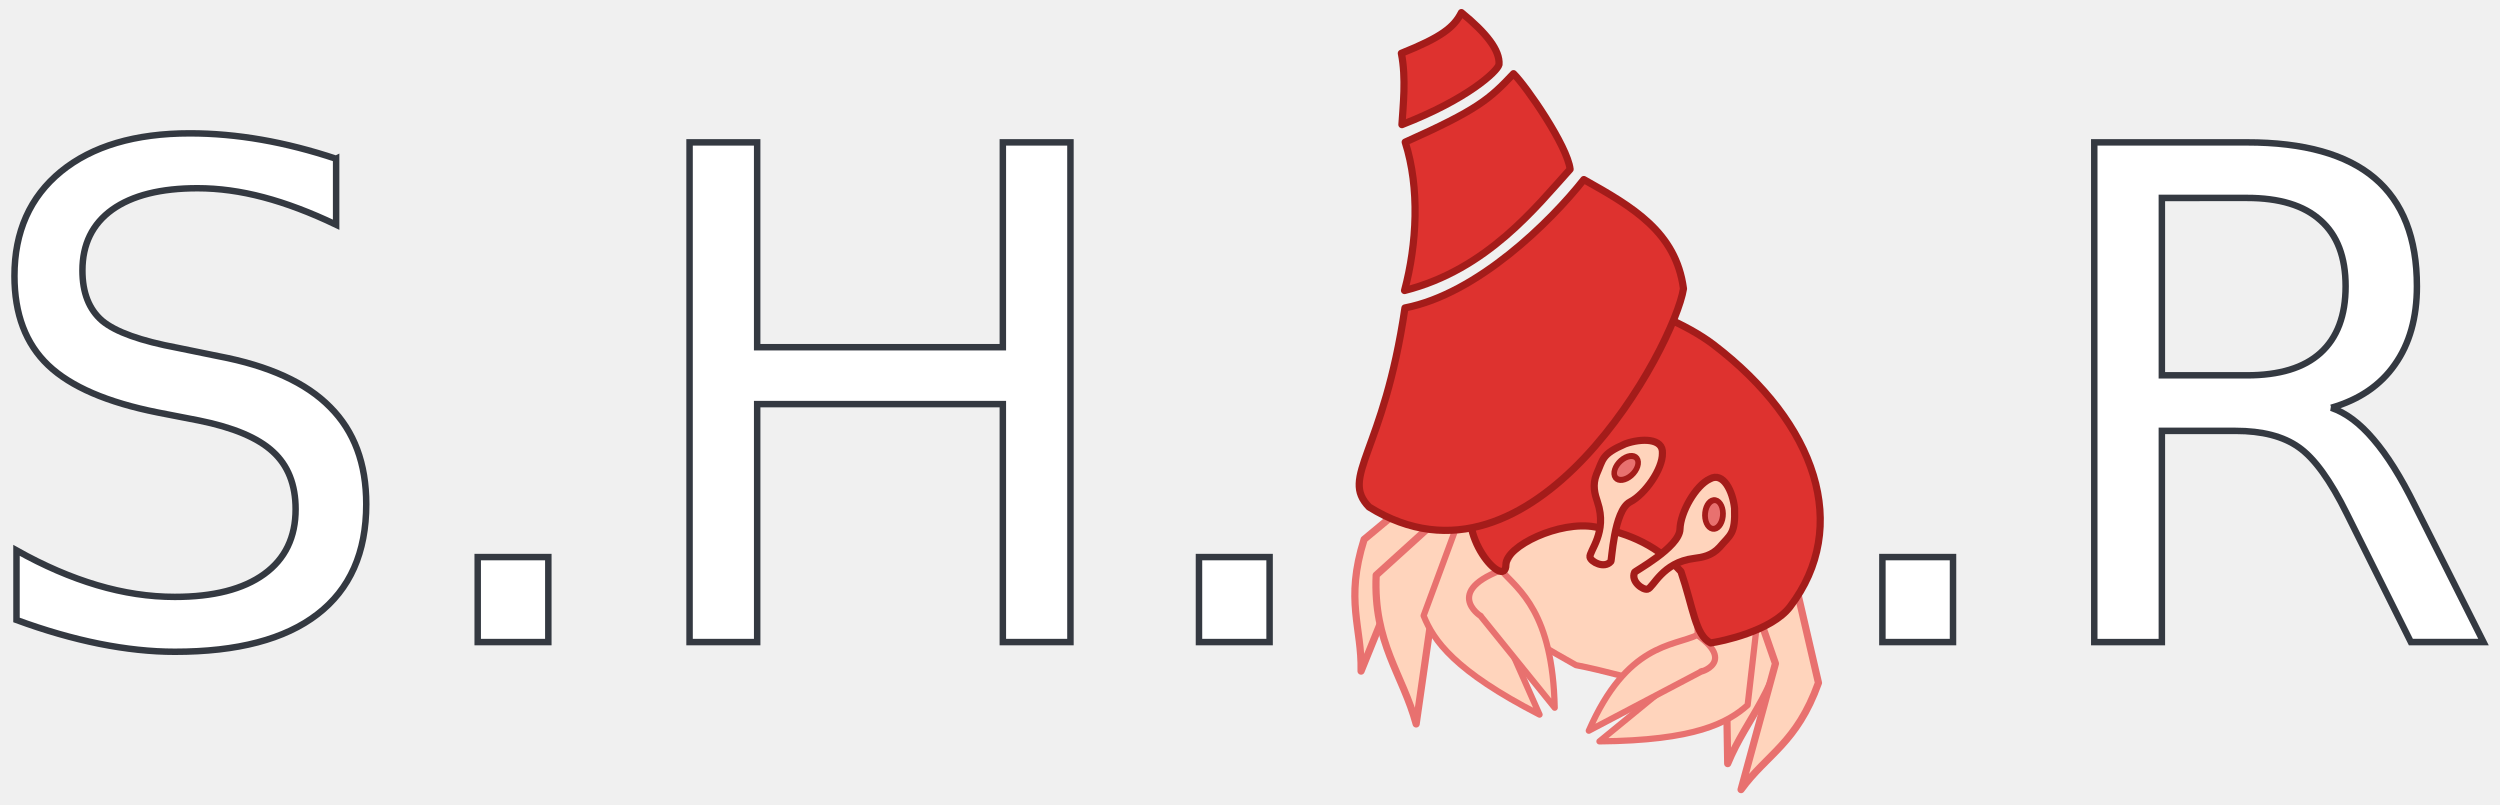
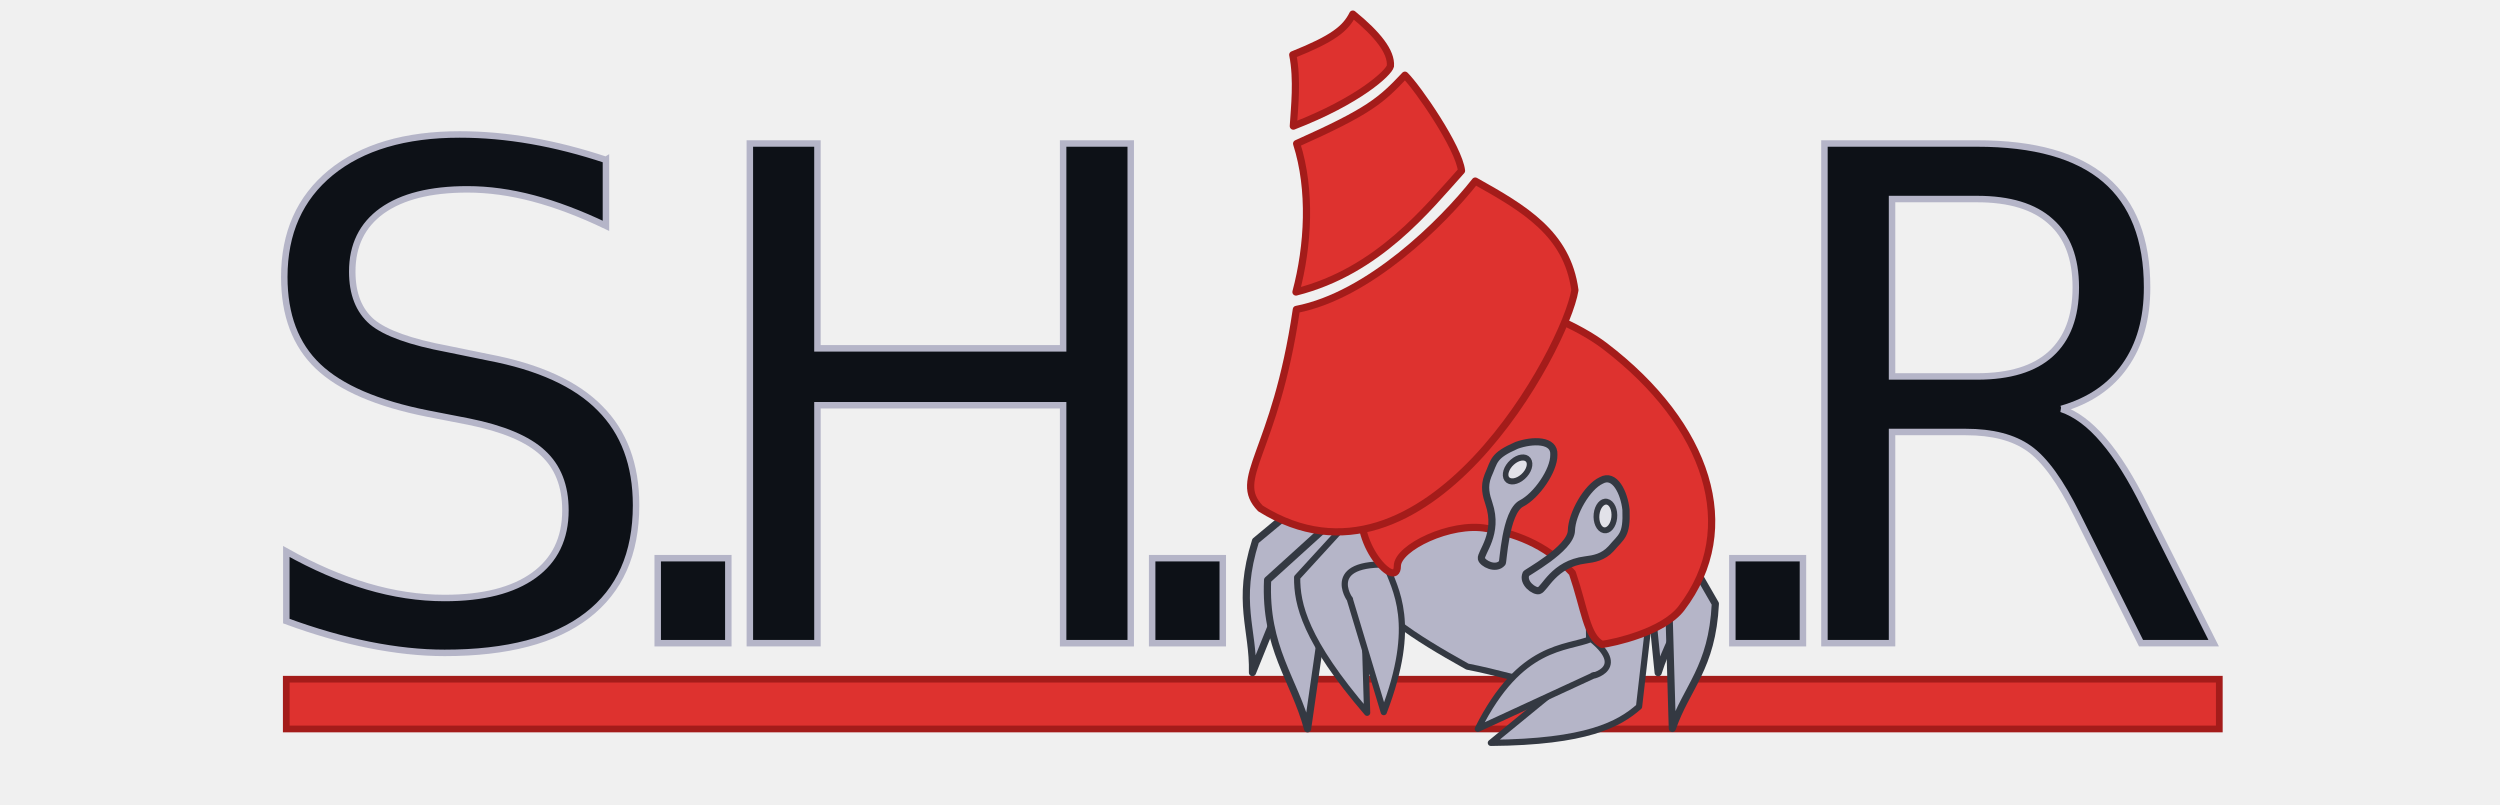
- <svg xmlns="http://www.w3.org/2000/svg" width="222.36mm" height="71.55mm" viewBox="0 0 222.36 71.55" version="1.1" id="svg4551">
+ <svg xmlns="http://www.w3.org/2000/svg" width="840.416" height="270.426" viewBox="0 0 222.36 71.55" version="1.1" id="svg4551" xml:space="preserve">
  <defs id="defs4545" />
  <g id="layer1" transform="translate(-13.2753,-11.22702)">
-     <path style="fill:#ffd4bc;fill-opacity:1;stroke:#e8716f;stroke-width:0.641;stroke-linecap:butt;stroke-linejoin:round;stroke-miterlimit:4;stroke-dasharray:none;stroke-dashoffset:6.667;stroke-opacity:1;paint-order:normal" d="m 166.46,59.838 c -3.932,-6.504 -5.71,-1.663 -8.057,0.184 l 8.344,7.222 0.196,11.902 c 1.732,-4.225 4.705,-6.66 5.194,-12.681 z" id="rect5675-3-2" />
-     <path style="fill:#ffd4bc;fill-opacity:1;stroke:#e8716f;stroke-width:0.641;stroke-linecap:butt;stroke-linejoin:round;stroke-miterlimit:4;stroke-dasharray:none;stroke-dashoffset:6.667;stroke-opacity:1;paint-order:normal" d="m 141.539,53.441 c 5.479,-5.726 5.21,-1.262 6.458,0.512 l -9.304,6.187 -4.359,10.778 c 0.089,-3.904 -1.459,-6.237 0.271,-11.714 z" id="rect5675-5-9-5" />
-     <path style="fill:#ffd4bc;fill-opacity:1;stroke:#e8716f;stroke-width:0.641;stroke-linecap:butt;stroke-linejoin:round;stroke-miterlimit:4;stroke-dasharray:none;stroke-dashoffset:6.667;stroke-opacity:1;paint-order:normal" d="m 142.143,56.525 c 4.719,-5.958 5.874,-0.931 7.969,1.196 l -9.186,6.114 -1.692,11.783 c -1.187,-4.41 -3.829,-7.199 -3.556,-13.234 z" id="rect5675-3" />
-     <g aria-label="S.H.  .R" style="font-style:normal;font-weight:normal;font-size:6.097px;line-height:1.25;font-family:sans-serif;letter-spacing:0px;word-spacing:0px;fill:#ffffff;fill-opacity:1;stroke:#343941;stroke-width:0.576;stroke-miterlimit:4;stroke-dasharray:none;stroke-opacity:1" id="text5935">
-       <path d="m 43.172,25.349 v 5.865 q -3.423,-1.637 -6.46,-2.441 -3.036,-0.804 -5.865,-0.804 -4.912,0 -7.591,1.905 -2.649,1.905 -2.649,5.418 0,2.947 1.756,4.465 1.786,1.488 6.728,2.411 l 3.632,0.744 q 6.728,1.28 9.913,4.525 3.215,3.215 3.215,8.633 0,6.46 -4.346,9.794 -4.317,3.334 -12.682,3.334 -3.156,0 -6.728,-0.714 -3.543,-0.714 -7.353,-2.114 v -6.192 q 3.662,2.054 7.174,3.096 3.513,1.042 6.906,1.042 5.15,0 7.948,-2.024 2.798,-2.024 2.798,-5.775 0,-3.275 -2.024,-5.12 -1.995,-1.846 -6.579,-2.769 l -3.662,-0.714 q -6.728,-1.34 -9.735,-4.197 -3.007,-2.858 -3.007,-7.948 0,-5.894 4.138,-9.288 4.168,-3.394 11.461,-3.394 3.126,0 6.371,0.566 3.245,0.566 6.639,1.697 z" style="font-style:normal;font-variant:normal;font-weight:normal;font-stretch:normal;font-size:60.968px;font-family:'Rockwell Condensed';-inkscape-font-specification:'Rockwell Condensed, ';fill:#ffffff;fill-opacity:1;stroke:#343941;stroke-width:0.576;stroke-miterlimit:4;stroke-dasharray:none;stroke-opacity:1" id="path896" />
-       <path d="m 55.764,60.775 h 6.281 v 7.561 h -6.281 z" style="font-style:normal;font-variant:normal;font-weight:normal;font-stretch:normal;font-size:60.968px;font-family:'Rockwell Condensed';-inkscape-font-specification:'Rockwell Condensed, ';fill:#ffffff;fill-opacity:1;stroke:#343941;stroke-width:0.576;stroke-miterlimit:4;stroke-dasharray:none;stroke-opacity:1" id="path898" />
-       <path d="m 74.608,23.89 h 6.013 V 42.109 H 102.472 V 23.89 h 6.013 v 44.446 h -6.013 V 47.17 H 80.622 V 68.336 H 74.608 Z" style="font-style:normal;font-variant:normal;font-weight:normal;font-stretch:normal;font-size:60.968px;font-family:'Rockwell Condensed';-inkscape-font-specification:'Rockwell Condensed, ';fill:#ffffff;fill-opacity:1;stroke:#343941;stroke-width:0.576;stroke-miterlimit:4;stroke-dasharray:none;stroke-opacity:1" id="path900" />
-       <path d="m 119.917,60.775 h 6.281 v 7.561 h -6.281 z" style="font-style:normal;font-variant:normal;font-weight:normal;font-stretch:normal;font-size:60.968px;font-family:'Rockwell Condensed';-inkscape-font-specification:'Rockwell Condensed, ';fill:#ffffff;fill-opacity:1;stroke:#343941;stroke-width:0.576;stroke-miterlimit:4;stroke-dasharray:none;stroke-opacity:1" id="path902" />
-       <path d="m 180.703,60.775 h 6.281 v 7.561 h -6.281 z" style="font-style:normal;font-variant:normal;font-weight:normal;font-stretch:normal;font-size:60.968px;font-family:'Rockwell Condensed';-inkscape-font-specification:'Rockwell Condensed, ';fill:#ffffff;fill-opacity:1;stroke:#343941;stroke-width:0.576;stroke-miterlimit:4;stroke-dasharray:none;stroke-opacity:1" id="path904" />
-       <path d="m 220.623,47.497 q 1.935,0.655 3.751,2.798 1.846,2.143 3.691,5.894 l 6.103,12.146 h -6.46 l -5.686,-11.402 q -2.203,-4.465 -4.287,-5.924 -2.054,-1.459 -5.626,-1.459 h -6.549 V 68.336 H 199.547 V 23.89 h 13.575 q 7.621,0 11.372,3.185 3.751,3.185 3.751,9.616 0,4.197 -1.965,6.966 -1.935,2.769 -5.656,3.84 z m -15.063,-18.665 v 15.778 h 7.561 q 4.346,0 6.549,-1.995 2.233,-2.024 2.233,-5.924 0,-3.9 -2.233,-5.865 -2.203,-1.995 -6.549,-1.995 z" style="font-style:normal;font-variant:normal;font-weight:normal;font-stretch:normal;font-size:60.968px;font-family:'Rockwell Condensed';-inkscape-font-specification:'Rockwell Condensed, ';fill:#ffffff;fill-opacity:1;stroke:#343941;stroke-width:0.576;stroke-miterlimit:4;stroke-dasharray:none;stroke-opacity:1" id="path906" />
+     <g aria-label="S.H.  .R" style="font-style:normal;font-weight:normal;font-size:6.097px;line-height:1.25;font-family:sans-serif;letter-spacing:0px;word-spacing:0px;fill:#ffffff;fill-opacity:1;stroke:#343941;stroke-width:0.576;stroke-miterlimit:4;stroke-dasharray:none;stroke-opacity:1" id="text5935" />
+     <path d="m 67.171,25.448 v 5.865 q -3.423,-1.637 -6.46,-2.441 -3.036,-0.804 -5.865,-0.804 -4.912,0 -7.591,1.905 -2.649,1.905 -2.649,5.418 0,2.947 1.756,4.465 1.786,1.488 6.728,2.411 l 3.632,0.744 q 6.728,1.28 9.913,4.525 3.215,3.215 3.215,8.633 0,6.46 -4.346,9.794 -4.317,3.334 -12.682,3.334 -3.156,0 -6.728,-0.714 -3.543,-0.714 -7.353,-2.114 v -6.192 q 3.662,2.054 7.174,3.096 3.513,1.042 6.906,1.042 5.15,0 7.948,-2.024 2.798,-2.024 2.798,-5.775 0,-3.275 -2.024,-5.12 -1.995,-1.846 -6.579,-2.769 l -3.662,-0.714 q -6.728,-1.34 -9.735,-4.197 -3.007,-2.858 -3.007,-7.948 0,-5.894 4.138,-9.288 4.168,-3.394 11.461,-3.394 3.126,0 6.371,0.566 3.245,0.566 6.639,1.697 z" style="font-style:normal;font-variant:normal;font-weight:normal;font-stretch:normal;font-size:60.968px;line-height:1.25;font-family:'Rockwell Condensed';-inkscape-font-specification:'Rockwell Condensed, ';letter-spacing:0px;word-spacing:0px;fill:#0d1117;fill-opacity:1;stroke:#b5b5c8;stroke-width:0.576;stroke-miterlimit:4;stroke-dasharray:none;stroke-opacity:1" id="path896" />
+     <path d="m 71.775,60.874 h 6.281 v 7.561 h -6.281 z" style="font-style:normal;font-variant:normal;font-weight:normal;font-stretch:normal;font-size:60.968px;line-height:1.25;font-family:'Rockwell Condensed';-inkscape-font-specification:'Rockwell Condensed, ';letter-spacing:0px;word-spacing:0px;fill:#0d1117;fill-opacity:1;stroke:#b5b5c8;stroke-width:0.576;stroke-miterlimit:4;stroke-dasharray:none;stroke-opacity:1" id="path898" />
+     <path d="m 79.969,23.99 h 6.013 V 42.209 H 107.834 V 23.99 h 6.013 v 44.446 h -6.013 V 47.269 H 85.983 v 21.166 h -6.013 z" style="font-style:normal;font-variant:normal;font-weight:normal;font-stretch:normal;font-size:60.968px;line-height:1.25;font-family:'Rockwell Condensed';-inkscape-font-specification:'Rockwell Condensed, ';letter-spacing:0px;word-spacing:0px;fill:#0d1117;fill-opacity:1;stroke:#b5b5c8;stroke-width:0.576;stroke-miterlimit:4;stroke-dasharray:none;stroke-opacity:1" id="path900" />
+     <path d="m 115.753,60.874 h 6.281 v 7.561 h -6.281 z" style="font-style:normal;font-variant:normal;font-weight:normal;font-stretch:normal;font-size:60.968px;line-height:1.25;font-family:'Rockwell Condensed';-inkscape-font-specification:'Rockwell Condensed, ';letter-spacing:0px;word-spacing:0px;fill:#0d1117;fill-opacity:1;stroke:#b5b5c8;stroke-width:0.576;stroke-miterlimit:4;stroke-dasharray:none;stroke-opacity:1" id="path902" />
+     <path d="m 167.356,60.874 h 6.281 v 7.561 h -6.281 z" style="font-style:normal;font-variant:normal;font-weight:normal;font-stretch:normal;font-size:60.968px;line-height:1.25;font-family:'Rockwell Condensed';-inkscape-font-specification:'Rockwell Condensed, ';letter-spacing:0px;word-spacing:0px;fill:#0d1117;fill-opacity:1;stroke:#b5b5c8;stroke-width:0.576;stroke-miterlimit:4;stroke-dasharray:none;stroke-opacity:1" id="path904" />
+     <path d="m 196.624,47.597 q 1.935,0.655 3.751,2.798 1.846,2.143 3.691,5.894 l 6.103,12.146 h -6.46 l -5.686,-11.402 q -2.203,-4.465 -4.287,-5.924 -2.054,-1.459 -5.626,-1.459 h -6.549 V 68.435 H 175.548 V 23.99 h 13.575 q 7.621,0 11.372,3.185 3.751,3.185 3.751,9.616 0,4.197 -1.965,6.966 -1.935,2.769 -5.656,3.84 z m -15.063,-18.665 v 15.778 h 7.561 q 4.346,0 6.549,-1.995 2.233,-2.024 2.233,-5.924 0,-3.9 -2.233,-5.865 -2.203,-1.995 -6.549,-1.995 z" style="font-style:normal;font-variant:normal;font-weight:normal;font-stretch:normal;font-size:60.968px;line-height:1.25;font-family:'Rockwell Condensed';-inkscape-font-specification:'Rockwell Condensed, ';letter-spacing:0px;word-spacing:0px;fill:#0d1117;fill-opacity:1;stroke:#b5b5c8;stroke-width:0.576;stroke-miterlimit:4;stroke-dasharray:none;stroke-opacity:1" id="path906" />
+     <rect style="fill:#de322f;fill-opacity:1;stroke:#a41c1a;stroke-width:0.598;stroke-dasharray:none;stroke-opacity:1" id="rect311" width="4.427" height="171.932" x="71.638" y="-210.67" transform="rotate(90)" />
+     <g id="g2395" transform="translate(0.1322917,0.03307292)">
+       <path style="fill:#b5b5c8;fill-opacity:1;stroke:#343942;stroke-width:0.641;stroke-linecap:butt;stroke-linejoin:round;stroke-miterlimit:4;stroke-dasharray:none;stroke-dashoffset:6.667;stroke-opacity:1;paint-order:normal" d="m 158.536,51.823 c -4.46,-6.154 -5.829,-1.181 -8.013,0.855 l 8.917,6.501 1.187,11.844 c 1.374,-4.355 4.134,-7.029 4.119,-13.07 z" id="rect5675-3-2" />
+       <path style="fill:#b5b5c8;fill-opacity:1;stroke:#343942;stroke-width:0.641;stroke-linecap:butt;stroke-linejoin:round;stroke-miterlimit:4;stroke-dasharray:none;stroke-dashoffset:6.667;stroke-opacity:1;paint-order:normal" d="m 131.749,53.54 c 5.479,-5.726 5.21,-1.262 6.458,0.512 l -9.304,6.187 -4.359,10.778 c 0.089,-3.904 -1.459,-6.237 0.271,-11.714 z" id="rect5675-5-9-5" />
+       <path style="fill:#b5b5c8;fill-opacity:1;stroke:#343942;stroke-width:0.641;stroke-linecap:butt;stroke-linejoin:round;stroke-miterlimit:4;stroke-dasharray:none;stroke-dashoffset:6.667;stroke-opacity:1;paint-order:normal" d="m 132.353,56.922 c 4.719,-5.958 5.874,-0.931 7.969,1.196 l -9.186,6.114 -1.692,11.783 c -1.187,-4.41 -3.829,-7.199 -3.556,-13.234 z" id="rect5675-3" />
+       <path style="fill:#b5b5c8;fill-opacity:1;stroke:#343942;stroke-width:0.554;stroke-linecap:butt;stroke-linejoin:round;stroke-miterlimit:4;stroke-dasharray:none;stroke-dashoffset:6.667;stroke-opacity:1;paint-order:normal" d="m 137.599,54.996 c 10.963,-3.57 17.9,0.023 21.69,9.21 l -2.798,8.056 c -1.455,1.631 -7.874,-0.83 -12.832,-1.776 -4.912,-2.738 -8.34,-4.976 -9.808,-7.906 z" id="rect5651-0" />
+       <path style="fill:#b5b5c8;fill-opacity:1;stroke:#343942;stroke-width:0.554;stroke-linecap:butt;stroke-linejoin:round;stroke-miterlimit:4;stroke-dasharray:none;stroke-dashoffset:6.667;stroke-opacity:1;paint-order:normal" d="m 133.865,56.705 c 3.102,-5.21 6.312,-11.549 7.757,0.436 l -7.217,6.144 0.336,11.305 c -5.533,-6.453 -6.245,-9.658 -6.224,-12.042 z" id="rect5680-4" />
+       <path style="fill:#b5b5c8;fill-opacity:1;stroke:#343942;stroke-width:0.554;stroke-linecap:butt;stroke-linejoin:round;stroke-miterlimit:4;stroke-dasharray:none;stroke-dashoffset:6.667;stroke-opacity:1;paint-order:normal" d="m 159.831,66.176 c 1.9,-5.759 4.581,-12.342 -5.419,-5.556 l 0.095,9.472 -8.76,7.175 c 8.504,-0.073 11.393,-1.643 13.18,-3.225 z" id="rect5680-5-6" />
+       <path style="fill:#b5b5c8;fill-opacity:1;stroke:#343942;stroke-width:0.641;stroke-linecap:butt;stroke-linejoin:round;stroke-miterlimit:4;stroke-dasharray:none;stroke-dashoffset:6.667;stroke-opacity:1;paint-order:normal" d="m 161.219,57.098 c -3.142,-7.263 -4.444,-2.981 -6.232,-1.747 l 6.567,9.016 0.333,11.618 c 1.276,-3.694 3.54,-5.351 3.826,-11.088 z" id="rect5675-5-9" />
+       <path style="fill:#b5b5c8;fill-opacity:1;stroke:#343942;stroke-width:0.554;stroke-linecap:butt;stroke-linejoin:round;stroke-miterlimit:4;stroke-dasharray:none;stroke-dashoffset:6.667;stroke-opacity:1;paint-order:normal" d="m 154.951,71.237 -10.365,4.785 c 3.791,-7.583 7.874,-7.091 10.085,-7.999 3.654,2.911 -0.766,3.481 0.28,3.214 z" id="rect5680-4-6-5" />
+       <path style="fill:#b5b5c8;fill-opacity:1;stroke:#343942;stroke-width:0.554;stroke-linecap:butt;stroke-linejoin:round;stroke-miterlimit:4;stroke-dasharray:none;stroke-dashoffset:6.667;stroke-opacity:1;paint-order:normal" d="m 133.185,64.44 3.036,10.092 c 3.035,-7.912 1.013,-10.889 0.189,-13.129 -5.819,-0.116 -2.863,3.6 -3.225,3.037 z" id="rect5680-4-6" />
+       <path style="fill:#de322f;fill-opacity:1;stroke:#a41c1a;stroke-width:0.641;stroke-linecap:butt;stroke-linejoin:round;stroke-miterlimit:4;stroke-dasharray:none;stroke-dashoffset:6.667;stroke-opacity:1;paint-order:normal" d="m 162.702,65.289 c -1.649,2.163 -6.101,3.091 -7.067,3.222 -1.371,-0.687 -1.532,-3.108 -2.642,-6.359 -2.448,-2.679 -5.334,-3.533 -7.637,-3.958 -3.151,-0.582 -7.924,1.702 -7.928,3.351 -0.006,2.381 -4.692,-2.733 -2.711,-6.475 2.998,-5.661 6.568,-14.692 12.086,-16.365 2.174,-0.659 6.865,1.574 9.084,3.268 9.199,7.022 12.229,16.214 6.815,23.315 z" id="path4508" />
+       <path style="fill:#de322f;fill-opacity:1;stroke:#a41c1a;stroke-width:0.641;stroke-linecap:butt;stroke-linejoin:round;stroke-miterlimit:4;stroke-dasharray:none;stroke-dashoffset:6.667;stroke-opacity:1;paint-order:normal" d="m 128.447,38.716 c 6.437,-1.242 12.956,-7.671 15.91,-11.418 4.343,2.435 8.191,4.661 8.863,9.705 -0.808,5.085 -13.333,28.53 -27.963,19.417 -2.626,-2.712 1.298,-4.765 3.19,-17.704 z" id="rect4495-3" />
+       <path style="fill:#de322f;fill-opacity:1;stroke:#a41c1a;stroke-width:0.641;stroke-linecap:butt;stroke-linejoin:round;stroke-miterlimit:4;stroke-dasharray:none;stroke-dashoffset:6.667;stroke-opacity:1;paint-order:normal" d="m 128.47,23.968 c 6.442,-2.881 7.506,-3.824 9.633,-6.087 1.141,1.119 4.808,6.441 5.033,8.503 -2.993,3.301 -7.365,8.926 -14.725,10.783 1.102,-4.125 1.369,-9.104 0.059,-13.199 z" id="rect4495-3-0" />
+       <path style="fill:#de322f;fill-opacity:1;stroke:#a41c1a;stroke-width:0.641;stroke-linecap:butt;stroke-linejoin:round;stroke-miterlimit:4;stroke-dasharray:none;stroke-dashoffset:6.667;stroke-opacity:1;paint-order:normal" d="m 128.127,16.067 c 3.581,-1.434 4.691,-2.318 5.341,-3.619 2.213,1.805 3.444,3.356 3.343,4.623 -0.145,0.606 -2.8,3.079 -8.634,5.341 0.1,-1.646 0.391,-4.133 -0.051,-6.345 z" id="rect4495-3-0-2" />
+       <path style="fill:#b5b5c8;fill-opacity:1;stroke:#343942;stroke-width:0.641;stroke-linecap:butt;stroke-linejoin:round;stroke-miterlimit:4;stroke-dasharray:none;stroke-dashoffset:6.667;stroke-opacity:1;paint-order:normal" d="m 146.756,61.267 c -0.572,0.67 -1.769,0.033 -1.85,-0.384 -0.102,-0.524 1.582,-2.201 0.669,-4.895 -0.243,-0.717 -0.473,-1.518 -0.091,-2.477 0.601,-1.338 0.421,-1.773 2.553,-2.705 1.427,-0.513 3.401,-0.528 3.31,0.843 0.029,1.386 -1.545,3.642 -2.874,4.322 -1.464,0.75 -1.632,5.376 -1.718,5.296 z" id="path5656-6-8-45-4" />
+       <path style="fill:#b5b5c8;fill-opacity:1;stroke:#343942;stroke-width:0.641;stroke-linecap:butt;stroke-linejoin:round;stroke-miterlimit:4;stroke-dasharray:none;stroke-dashoffset:6.667;stroke-opacity:1;paint-order:normal" d="m 148.873,62.233 c -0.356,0.804 0.74,1.601 1.152,1.493 0.518,-0.137 1.3,-2.378 4.131,-2.731 0.754,-0.094 1.577,-0.236 2.277,-0.996 0.947,-1.122 1.418,-1.149 1.332,-3.468 -0.158,-1.504 -1.004,-3.281 -2.202,-2.604 -1.264,0.577 -2.617,2.972 -2.653,4.46 -0.04,1.64 -4.146,3.805 -4.036,3.847 z" id="path5656-6-8-45-4-2" />
+       <ellipse style="fill:#e2e2e9;fill-opacity:1;stroke:#343942;stroke-width:0.519;stroke-linecap:butt;stroke-linejoin:round;stroke-miterlimit:4;stroke-dasharray:none;stroke-dashoffset:6.667;stroke-opacity:1;paint-order:normal" id="path4524" cx="87.329" cy="138.588" rx="1.276" ry="0.802" transform="matrix(0.7466309,-0.6652385,0.5983284,0.801251,0,0)" />
+       <ellipse style="fill:#e2e2e9;fill-opacity:1;stroke:#343942;stroke-width:0.519;stroke-linecap:butt;stroke-linejoin:round;stroke-miterlimit:4;stroke-dasharray:none;stroke-dashoffset:6.667;stroke-opacity:1;paint-order:normal" id="path4524-4" cx="-25.244" cy="161.962" rx="1.276" ry="0.802" transform="matrix(0.1122697,-0.9936778,0.9802831,0.1975979,0,0)" />
    </g>
-     <path style="fill:#ffd4bc;fill-opacity:1;stroke:#e8716f;stroke-width:0.554;stroke-linecap:butt;stroke-linejoin:round;stroke-miterlimit:4;stroke-dasharray:none;stroke-dashoffset:6.667;stroke-opacity:1;paint-order:normal" d="m 147.389,54.897 c 10.963,-3.57 17.9,0.023 21.69,9.21 l -2.798,8.056 c -1.455,1.631 -7.874,-0.83 -12.832,-1.776 -4.912,-2.738 -8.34,-4.976 -9.808,-7.906 z" id="rect5651-0" />
-     <path style="fill:#ffd4bc;fill-opacity:1;stroke:#e8716f;stroke-width:0.554;stroke-linecap:butt;stroke-linejoin:round;stroke-miterlimit:4;stroke-dasharray:none;stroke-dashoffset:6.667;stroke-opacity:1;paint-order:normal" d="m 142.643,58.558 c 0.905,-5.996 1.484,-13.077 7.347,-2.526 l -4.362,8.415 4.581,10.341 c -7.56,-3.885 -9.43,-6.585 -10.311,-8.8 z" id="rect5680-4" />
-     <path style="fill:#ffd4bc;fill-opacity:1;stroke:#e8716f;stroke-width:0.554;stroke-linecap:butt;stroke-linejoin:round;stroke-miterlimit:4;stroke-dasharray:none;stroke-dashoffset:6.667;stroke-opacity:1;paint-order:normal" d="m 169.621,66.077 c 1.9,-5.759 4.581,-12.342 -5.419,-5.556 l 0.095,9.472 -8.76,7.175 c 8.504,-0.073 11.393,-1.643 13.18,-3.225 z" id="rect5680-5-6" />
-     <path style="fill:#ffd4bc;fill-opacity:1;stroke:#e8716f;stroke-width:0.641;stroke-linecap:butt;stroke-linejoin:round;stroke-miterlimit:4;stroke-dasharray:none;stroke-dashoffset:6.667;stroke-opacity:1;paint-order:normal" d="m 172.984,63.191 c -0.894,-7.863 -3.386,-4.145 -5.455,-3.483 l 3.662,10.536 -3.059,11.213 c 2.295,-3.164 4.943,-4.091 6.885,-9.496 z" id="rect5675-5-9" />
-     <path style="fill:#ffd4bc;fill-opacity:1;stroke:#e8716f;stroke-width:0.554;stroke-linecap:butt;stroke-linejoin:round;stroke-miterlimit:4;stroke-dasharray:none;stroke-dashoffset:6.667;stroke-opacity:1;paint-order:normal" d="m 164.692,70.904 -10.103,5.316 c 3.392,-7.769 7.496,-7.49 9.656,-8.511 3.8,2.717 -0.585,3.516 0.446,3.195 z" id="rect5680-4-6-5" />
-     <path style="fill:#ffd4bc;fill-opacity:1;stroke:#e8716f;stroke-width:0.554;stroke-linecap:butt;stroke-linejoin:round;stroke-miterlimit:4;stroke-dasharray:none;stroke-dashoffset:6.667;stroke-opacity:1;paint-order:normal" d="m 144.934,65.977 6.623,8.198 c -0.177,-8.473 -3.174,-10.465 -4.783,-12.228 -5.432,2.09 -1.292,4.414 -1.839,4.03 z" id="rect5680-4-6" />
-     <path style="fill:#de322f;fill-opacity:1;stroke:#a41c1a;stroke-width:0.641;stroke-linecap:butt;stroke-linejoin:round;stroke-miterlimit:4;stroke-dasharray:none;stroke-dashoffset:6.667;stroke-opacity:1;paint-order:normal" d="m 172.492,65.19 c -1.649,2.163 -6.101,3.091 -7.067,3.222 -1.371,-0.687 -1.532,-3.108 -2.642,-6.359 -2.448,-2.679 -5.334,-3.533 -7.637,-3.958 -3.151,-0.582 -7.924,1.702 -7.928,3.351 -0.006,2.381 -4.692,-2.733 -2.711,-6.475 2.998,-5.661 6.568,-14.692 12.086,-16.365 2.174,-0.659 6.865,1.574 9.084,3.268 9.199,7.022 12.229,16.214 6.815,23.315 z" id="path4508" />
-     <path style="fill:#de322f;fill-opacity:1;stroke:#a41c1a;stroke-width:0.641;stroke-linecap:butt;stroke-linejoin:round;stroke-miterlimit:4;stroke-dasharray:none;stroke-dashoffset:6.667;stroke-opacity:1;paint-order:normal" d="m 138.237,38.616 c 6.437,-1.242 12.956,-7.671 15.91,-11.418 4.343,2.435 8.191,4.661 8.863,9.705 -0.808,5.085 -13.333,28.53 -27.963,19.417 -2.626,-2.712 1.298,-4.765 3.19,-17.704 z" id="rect4495-3" />
-     <path style="fill:#de322f;fill-opacity:1;stroke:#a41c1a;stroke-width:0.641;stroke-linecap:butt;stroke-linejoin:round;stroke-miterlimit:4;stroke-dasharray:none;stroke-dashoffset:6.667;stroke-opacity:1;paint-order:normal" d="m 138.26,23.868 c 6.442,-2.881 7.506,-3.824 9.633,-6.087 1.141,1.119 4.808,6.441 5.033,8.503 -2.993,3.301 -7.365,8.926 -14.725,10.783 1.102,-4.125 1.369,-9.104 0.059,-13.199 z" id="rect4495-3-0" />
-     <path style="fill:#de322f;fill-opacity:1;stroke:#a41c1a;stroke-width:0.641;stroke-linecap:butt;stroke-linejoin:round;stroke-miterlimit:4;stroke-dasharray:none;stroke-dashoffset:6.667;stroke-opacity:1;paint-order:normal" d="m 137.918,15.967 c 3.581,-1.434 4.691,-2.318 5.341,-3.619 2.213,1.805 3.444,3.356 3.343,4.623 -0.145,0.606 -2.8,3.079 -8.634,5.341 0.1,-1.646 0.391,-4.133 -0.051,-6.345 z" id="rect4495-3-0-2" />
-     <path style="fill:#ffd4bc;fill-opacity:1;stroke:#a41c1a;stroke-width:0.641;stroke-linecap:butt;stroke-linejoin:round;stroke-miterlimit:4;stroke-dasharray:none;stroke-dashoffset:6.667;stroke-opacity:1;paint-order:normal" d="m 156.546,61.168 c -0.572,0.67 -1.769,0.033 -1.85,-0.384 -0.102,-0.524 1.582,-2.201 0.669,-4.895 -0.243,-0.717 -0.473,-1.518 -0.091,-2.477 0.601,-1.338 0.421,-1.773 2.553,-2.705 1.427,-0.513 3.401,-0.528 3.31,0.843 0.029,1.386 -1.545,3.642 -2.874,4.322 -1.464,0.75 -1.632,5.376 -1.718,5.296 z" id="path5656-6-8-45-4" />
-     <path style="fill:#ffd4bc;fill-opacity:1;stroke:#a41c1a;stroke-width:0.641;stroke-linecap:butt;stroke-linejoin:round;stroke-miterlimit:4;stroke-dasharray:none;stroke-dashoffset:6.667;stroke-opacity:1;paint-order:normal" d="m 158.663,62.134 c -0.356,0.804 0.74,1.601 1.152,1.493 0.518,-0.137 1.3,-2.378 4.131,-2.731 0.754,-0.094 1.577,-0.236 2.277,-0.996 0.947,-1.122 1.418,-1.149 1.332,-3.468 -0.158,-1.504 -1.004,-3.281 -2.202,-2.604 -1.264,0.577 -2.617,2.972 -2.653,4.46 -0.04,1.64 -4.146,3.805 -4.036,3.847 z" id="path5656-6-8-45-4-2" />
-     <ellipse style="fill:#e8716f;fill-opacity:1;stroke:#a41c1a;stroke-width:0.519;stroke-linecap:butt;stroke-linejoin:round;stroke-miterlimit:4;stroke-dasharray:none;stroke-dashoffset:6.667;stroke-opacity:1;paint-order:normal" id="path4524" cx="95.262" cy="145.05" rx="1.276" ry="0.802" transform="matrix(0.7466309,-0.6652385,0.5983284,0.801251,0,0)" />
-     <ellipse style="fill:#e8716f;fill-opacity:1;stroke:#a41c1a;stroke-width:0.519;stroke-linecap:butt;stroke-linejoin:round;stroke-miterlimit:4;stroke-dasharray:none;stroke-dashoffset:6.667;stroke-opacity:1;paint-order:normal" id="path4524-4" cx="-23.205" cy="171.715" rx="1.276" ry="0.802" transform="matrix(0.1122697,-0.9936778,0.9802831,0.1975979,0,0)" />
  </g>
</svg>
